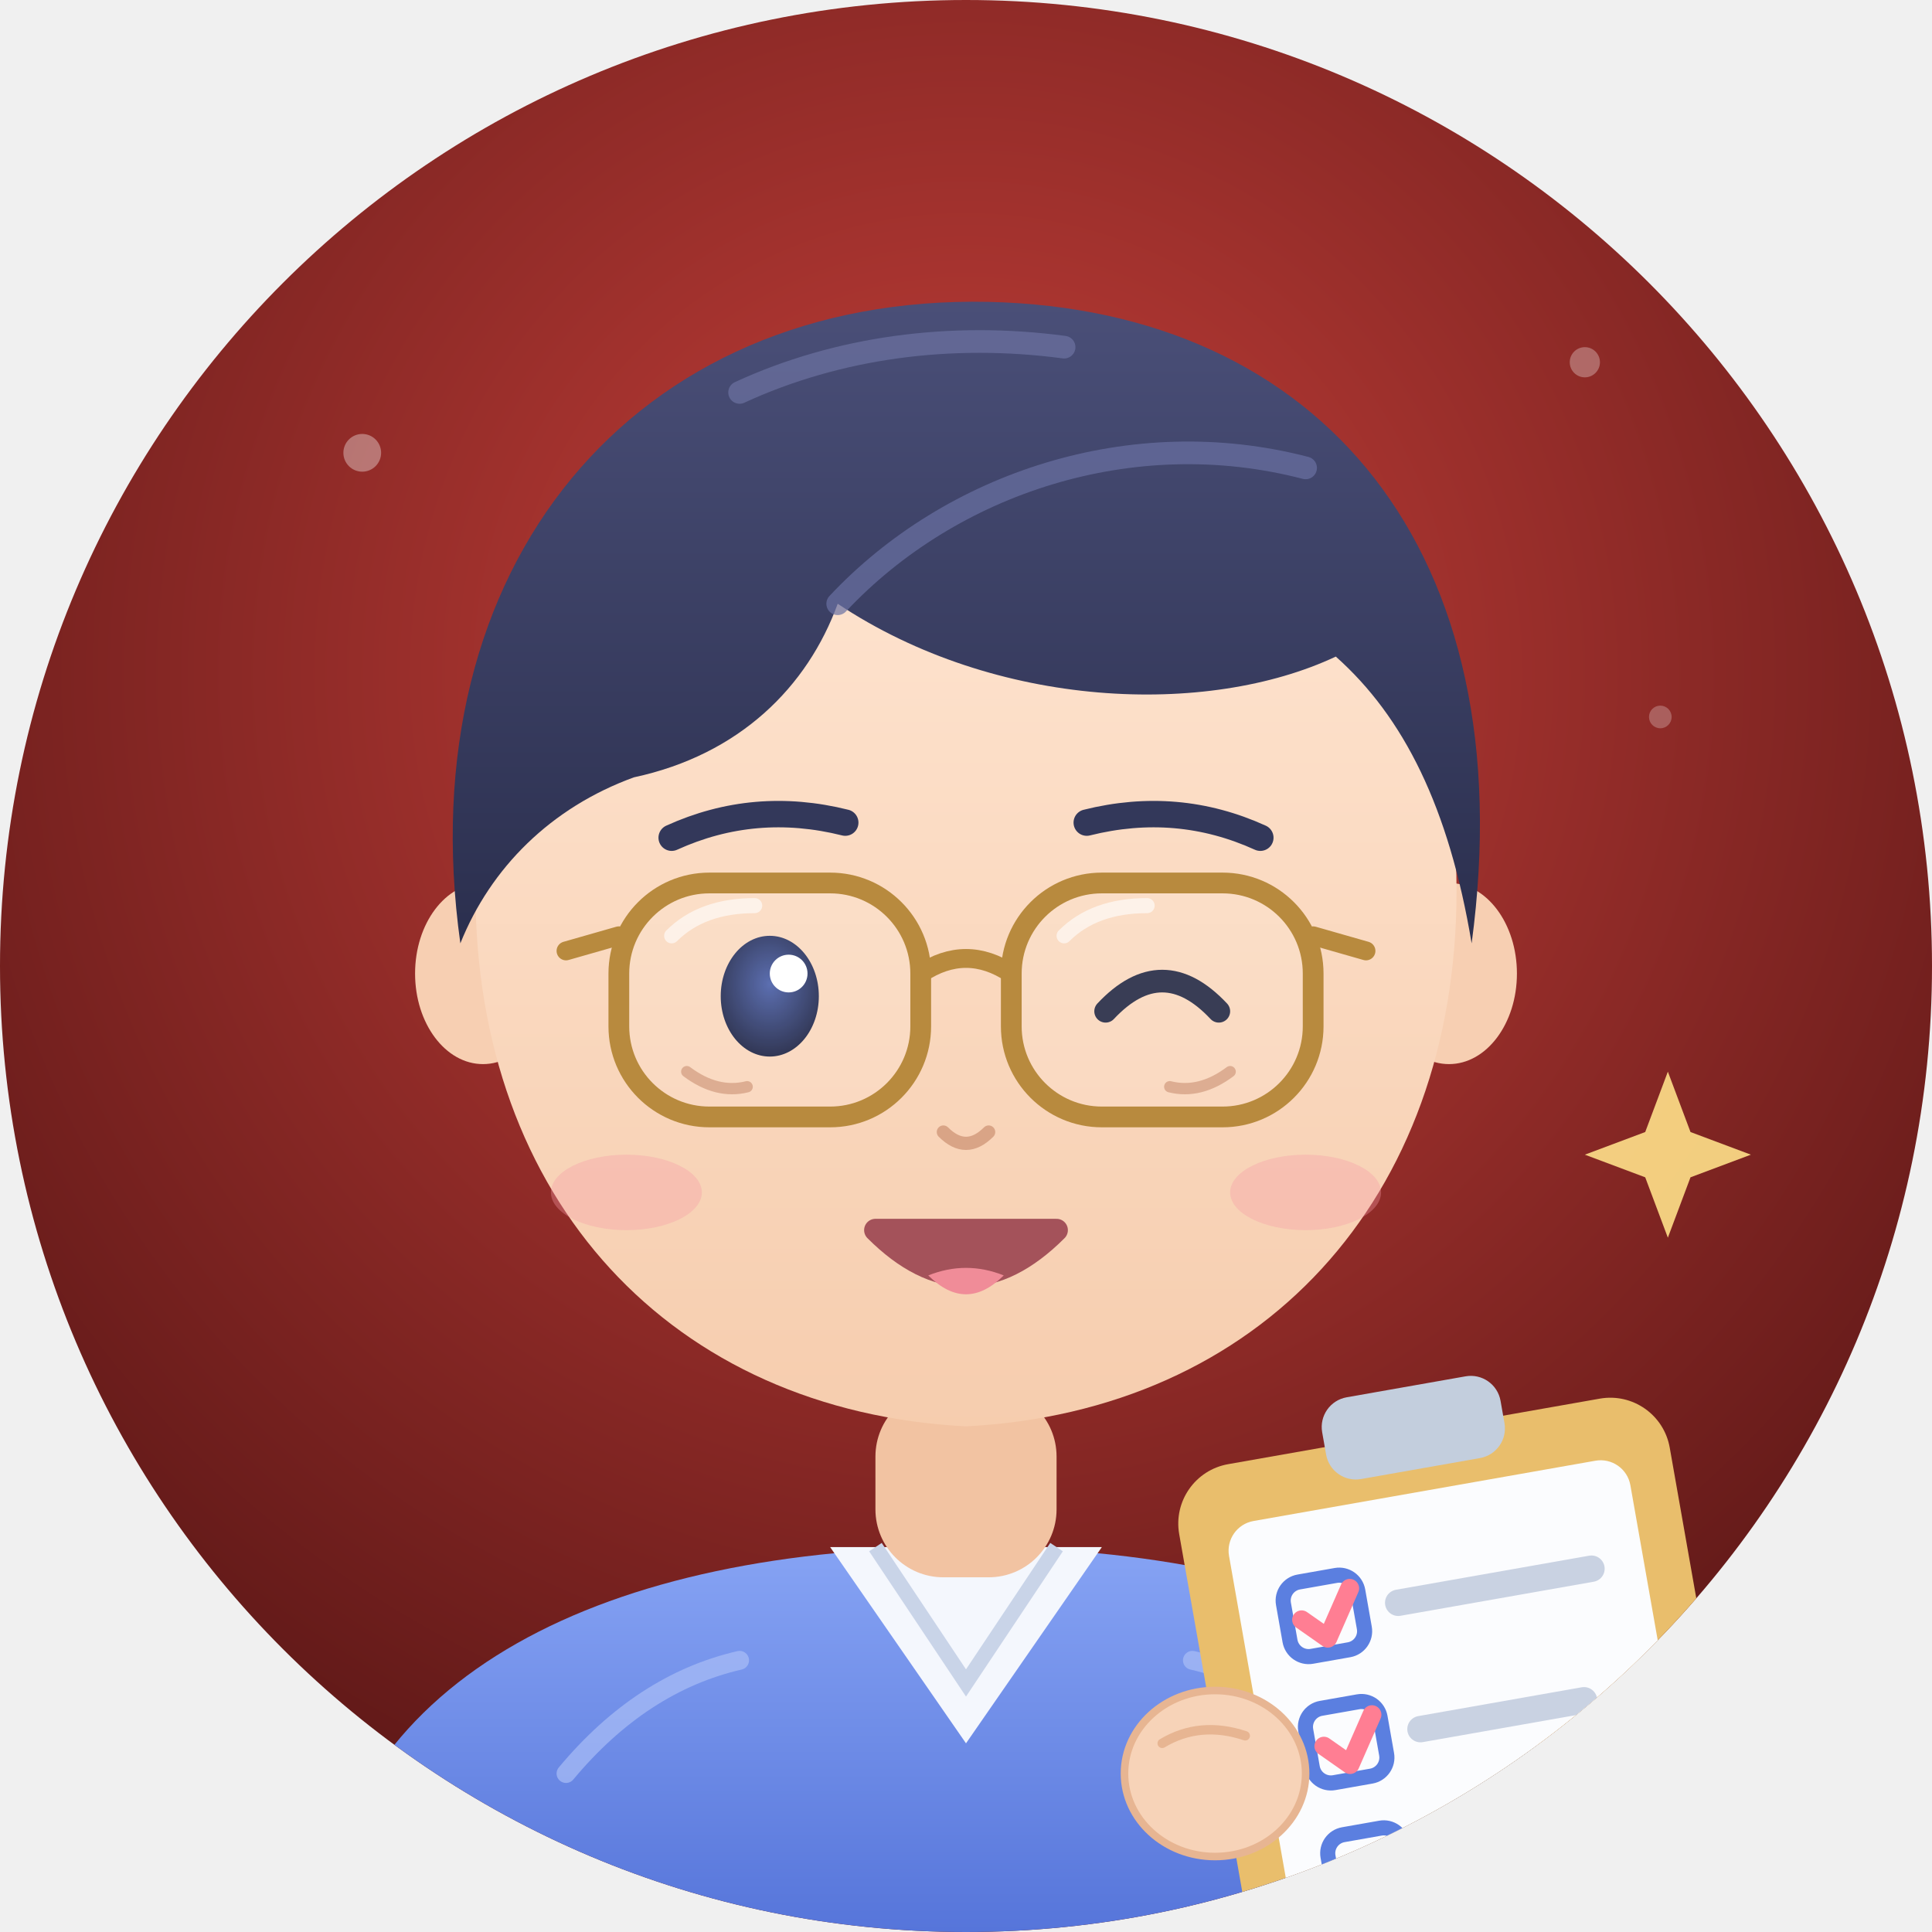
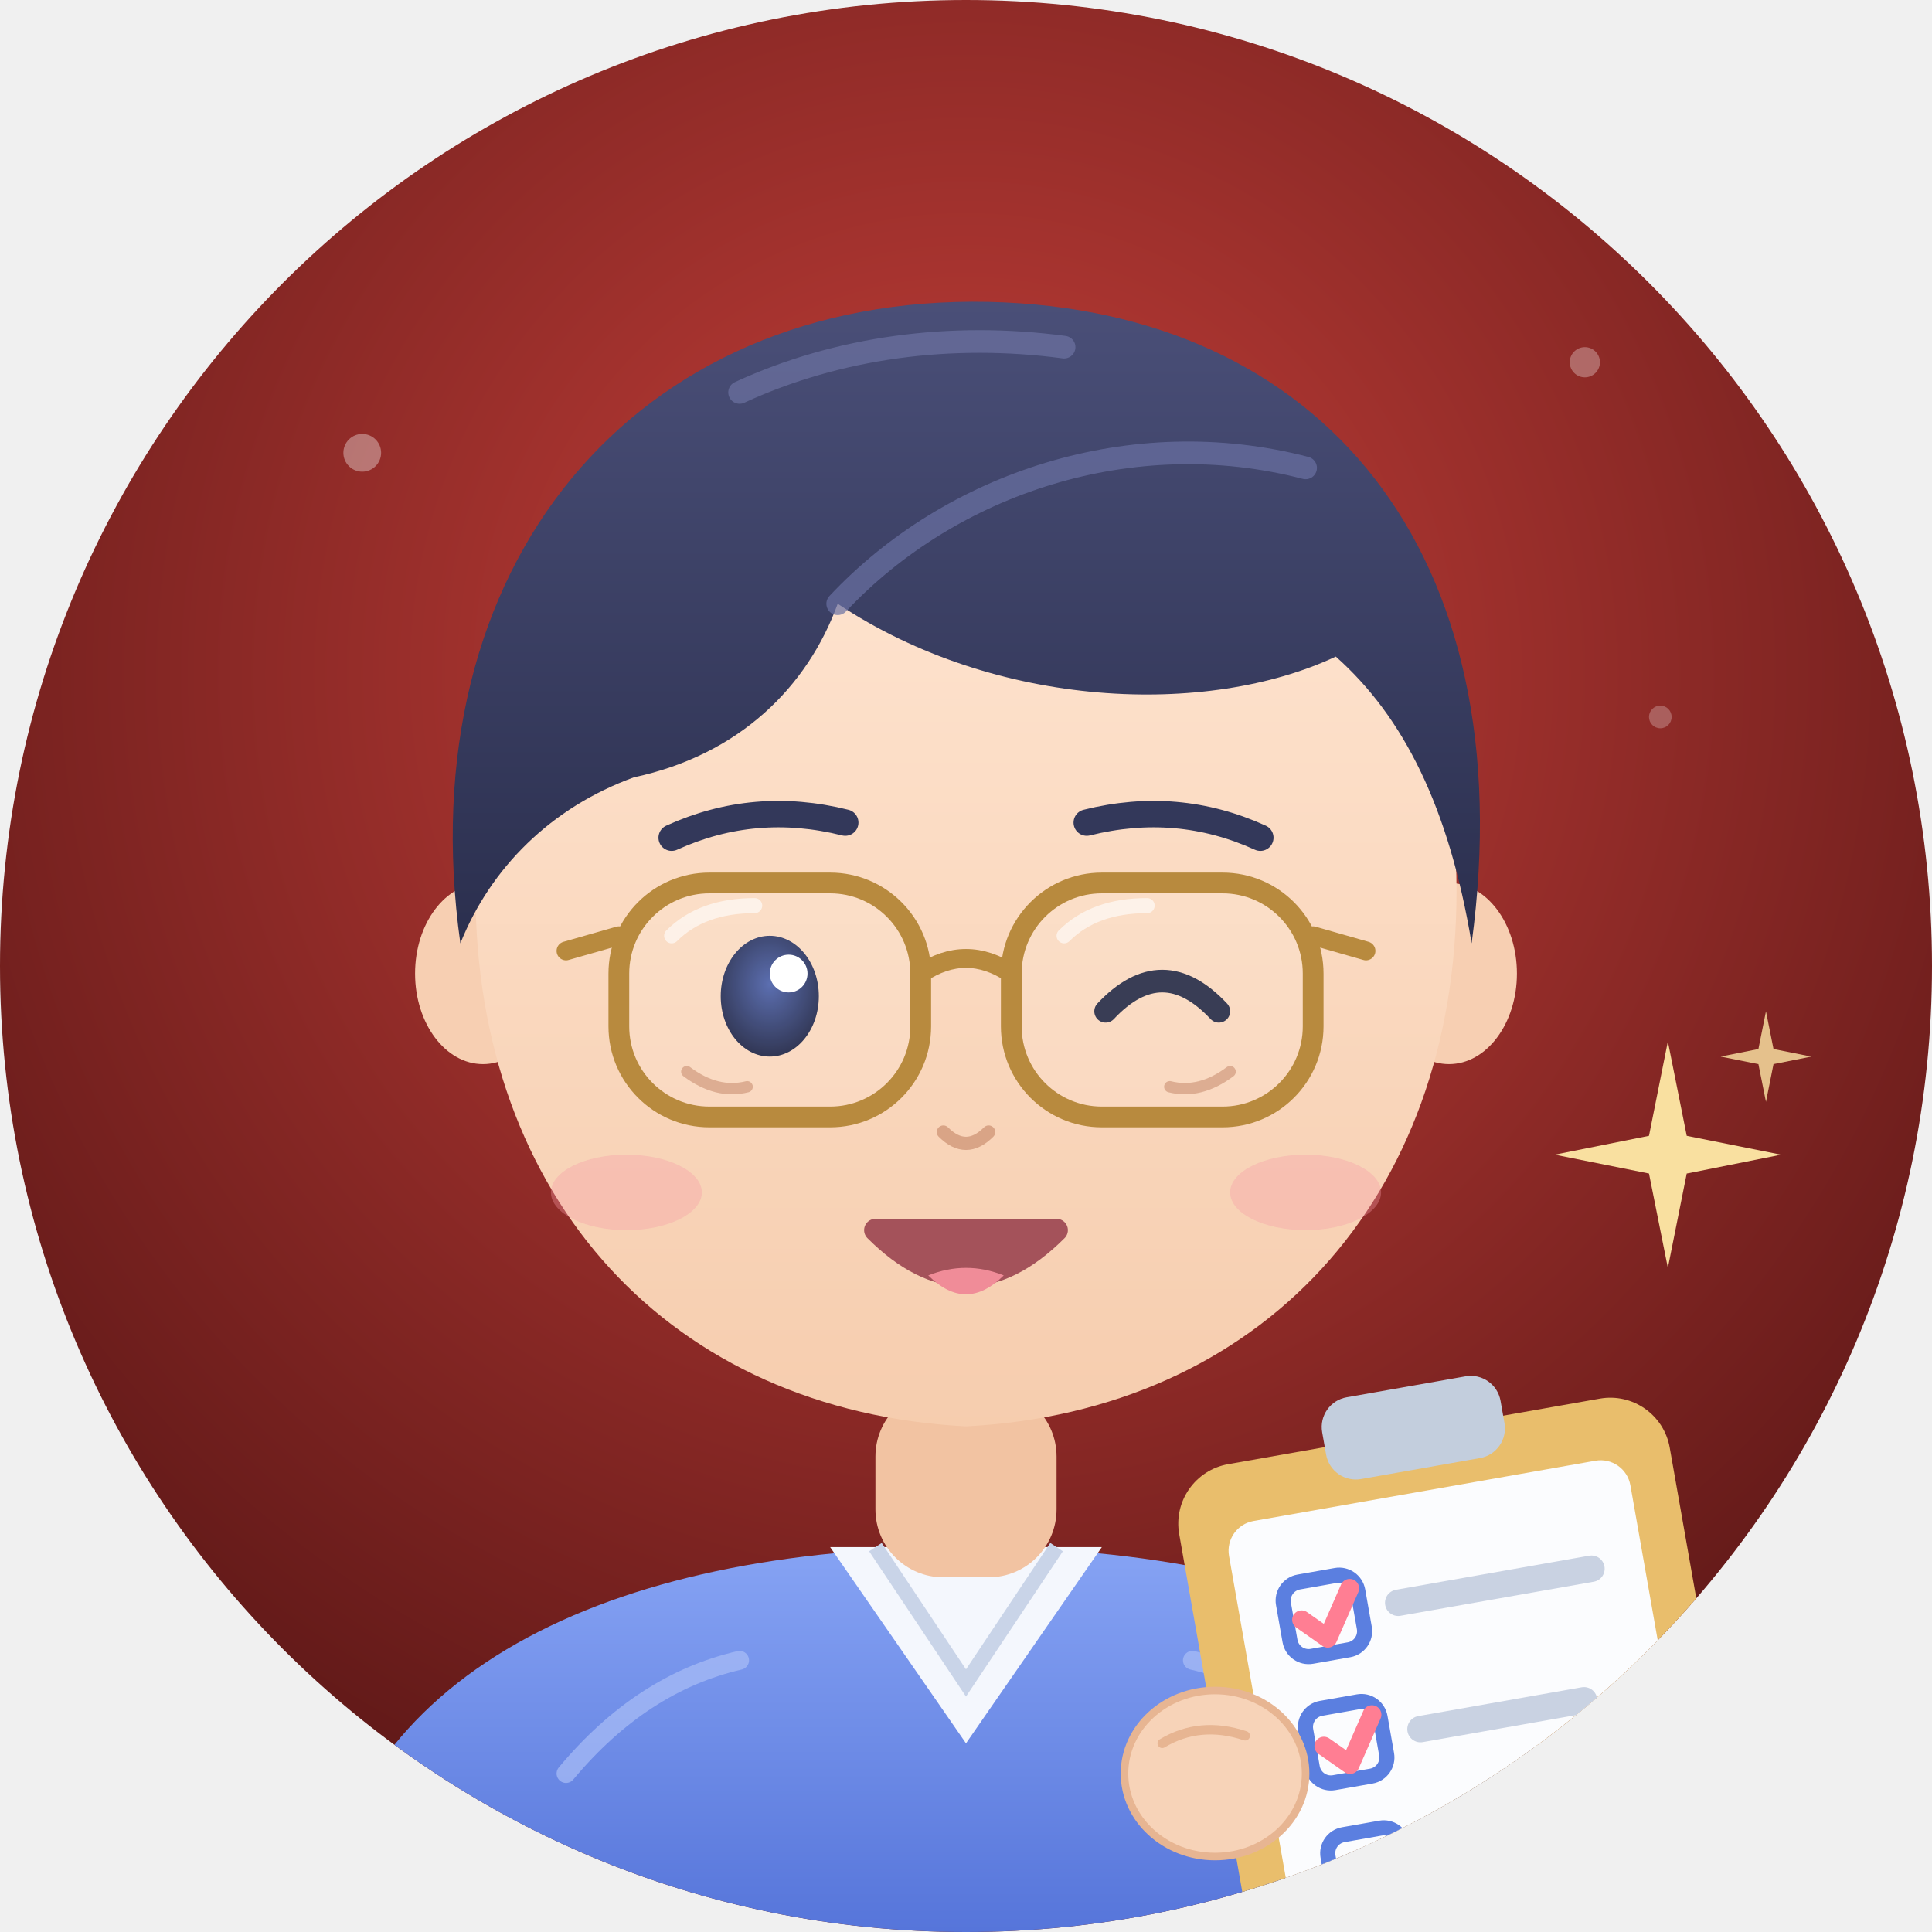
<svg xmlns="http://www.w3.org/2000/svg" viewBox="0 0 512 512" width="512" height="512">
  <defs>
    <radialGradient id="bg" cx="0.5" cy="0.35" r="0.75">
      <stop offset="0" stop-color="#C8403A" />
      <stop offset="1" stop-color="#4E1212" />
    </radialGradient>
    <linearGradient id="skin" x1="0" y1="0" x2="0" y2="1">
      <stop offset="0" stop-color="#FFE6D3" />
      <stop offset="1" stop-color="#F6CDAE" />
    </linearGradient>
    <linearGradient id="coat" x1="0" y1="0" x2="0" y2="1">
      <stop offset="0" stop-color="#86A3F4" />
      <stop offset="1" stop-color="#5675DA" />
    </linearGradient>
    <linearGradient id="hair" x1="0" y1="0" x2="0" y2="1">
      <stop offset="0" stop-color="#4A4F78" />
      <stop offset="1" stop-color="#2B2F4E" />
    </linearGradient>
    <radialGradient id="eye" cx="0.5" cy="0.4" r="0.6">
      <stop offset="0" stop-color="#4A5FA8" />
      <stop offset="1" stop-color="#1B2142" />
    </radialGradient>
    <clipPath id="circle">
      <circle cx="256" cy="256" r="256" />
    </clipPath>
  </defs>
  <g clip-path="url(#circle)">
    <rect width="512" height="512" fill="url(#bg)" />
    <circle cx="96" cy="120" r="5" fill="#FFFFFF" opacity="0.35" />
    <circle cx="420" cy="96" r="4" fill="#FFFFFF" opacity="0.3" />
    <circle cx="440" cy="190" r="3" fill="#FFFFFF" opacity="0.25" />
    <path d="M84,512 C92,444 160,410 256,410 C352,410 420,444 428,512 Z" fill="url(#coat)" />
    <path d="M220,410 L256,462 L292,410 Z" fill="#F4F7FD" />
    <path d="M232,410 L256,446 L280,410" fill="none" stroke="#C9D4E8" stroke-width="4" />
    <path d="M150,470 Q170,446 196,440 M362,470 Q342,446 316,440" fill="none" stroke="#A9BEF7" stroke-width="5" stroke-linecap="round" opacity="0.7" />
    <rect x="232" y="368" width="48" height="50" rx="18" fill="#F2C3A2" />
    <ellipse cx="128" cy="258" rx="18" ry="24" fill="#F7CFB2" />
    <ellipse cx="384" cy="258" rx="18" ry="24" fill="#F7CFB2" />
    <path d="M126,236 C126,150 186,112 256,112 C326,112 386,150 386,236 C386,318 334,374 256,378 C178,374 126,318 126,236 Z" fill="url(#skin)" />
    <path d="M122,250 C108,150 168,78 262,80 C350,82 404,146 390,250              C384,214 372,190 354,174              C320,190 264,188 222,160              C214,182 196,200 168,206              C146,214 130,230 122,250 Z" fill="url(#hair)" />
    <path d="M222,160 C252,128 300,112 346,124" fill="none" stroke="#6A71A3" stroke-width="6" stroke-linecap="round" opacity="0.7" />
    <path d="M196,104 C222,92 252,88 282,92" fill="none" stroke="#7B82B3" stroke-width="6" stroke-linecap="round" opacity="0.5" />
    <path d="M178,222 Q200,212 224,218" fill="none" stroke="#33385A" stroke-width="7" stroke-linecap="round" />
    <path d="M288,218 Q312,212 334,222" fill="none" stroke="#33385A" stroke-width="7" stroke-linecap="round" />
    <ellipse cx="204" cy="264" rx="13" ry="16" fill="url(#eye)" />
    <circle cx="209" cy="258" r="5" fill="#FFFFFF" />
    <path d="M293,268 Q308,252 323,268" fill="none" stroke="#232842" stroke-width="6" stroke-linecap="round" />
    <path d="M182,284 Q190,290 198,288 M326,284 Q318,290 310,288" fill="none" stroke="#D9A486" stroke-width="3" stroke-linecap="round" />
    <rect x="164" y="234" width="80" height="62" rx="24" fill="#FFFFFF" fill-opacity="0.10" stroke="#B88A3E" stroke-width="5.5" />
    <rect x="268" y="234" width="80" height="62" rx="24" fill="#FFFFFF" fill-opacity="0.10" stroke="#B88A3E" stroke-width="5.5" />
    <path d="M244,258 Q256,250 268,258" fill="none" stroke="#B88A3E" stroke-width="5" stroke-linecap="round" />
    <path d="M150,252 L164,248 M362,252 L348,248" stroke="#B88A3E" stroke-width="5" stroke-linecap="round" />
    <path d="M178,248 Q186,240 200,240" fill="none" stroke="#FFFFFF" stroke-opacity="0.6" stroke-width="4" stroke-linecap="round" />
    <path d="M282,248 Q290,240 304,240" fill="none" stroke="#FFFFFF" stroke-opacity="0.6" stroke-width="4" stroke-linecap="round" />
    <ellipse cx="166" cy="316" rx="20" ry="10" fill="#F59AA6" opacity="0.35" />
    <ellipse cx="346" cy="316" rx="20" ry="10" fill="#F59AA6" opacity="0.35" />
    <path d="M250,300 Q256,306 262,300" fill="none" stroke="#D9A486" stroke-width="3.5" stroke-linecap="round" />
    <path d="M232,326 Q256,350 280,326 Z" fill="#A4525A" stroke="#A4525A" stroke-width="6" stroke-linecap="round" stroke-linejoin="round" />
    <path d="M246,338 Q256,348 266,338 Q256,334 246,338 Z" fill="#F08C98" />
    <g transform="translate(18 26) rotate(-10 372 440)">
      <rect x="306" y="352" width="132" height="168" rx="16" fill="#E9BE6C" />
      <rect x="318" y="368" width="108" height="142" rx="8" fill="#FBFCFE" />
      <rect x="348" y="340" width="48" height="22" rx="8" fill="#C3CEDD" />
      <g stroke-linecap="round" stroke-linejoin="round">
        <rect x="330" y="386" width="20" height="20" rx="5" fill="none" stroke="#5B7FE0" stroke-width="4" />
        <path d="M334,396 L340,402 L348,390" fill="none" stroke="#FF7E93" stroke-width="5" />
        <line x1="360" y1="396" x2="412" y2="396" stroke="#C9D2E2" stroke-width="7" />
        <rect x="330" y="420" width="20" height="20" rx="5" fill="none" stroke="#5B7FE0" stroke-width="4" />
        <path d="M334,430 L340,436 L348,424" fill="none" stroke="#FF7E93" stroke-width="5" />
        <line x1="360" y1="430" x2="404" y2="430" stroke="#C9D2E2" stroke-width="7" />
        <rect x="330" y="454" width="20" height="20" rx="5" fill="none" stroke="#5B7FE0" stroke-width="4" />
        <line x1="360" y1="464" x2="408" y2="464" stroke="#C9D2E2" stroke-width="7" />
      </g>
    </g>
    <ellipse cx="322" cy="470" rx="24" ry="22" fill="#F7D3B8" stroke="#E7B592" stroke-width="2" />
    <path d="M308,462 Q318,456 330,460" fill="none" stroke="#E7B592" stroke-width="2.5" stroke-linecap="round" />
-     <path d="M436,300 l6,-16 l6,16 l16,6 l-16,6 l-6,16 l-6,-16 l-16,-6 Z" fill="#FFE08A" opacity="0.9" />
+     <path d="M442,276 L447,301 L472,306 L447,311 L442,336 L437,311 L412,306 L437,301 Z" fill="#FFE9A6" opacity="0.95" />
+     <path d="M468,268 L470,278 L480,280 L470,282 L468,292 L466,282 L456,280 L466,278 Z" fill="#FFE9A6" opacity="0.8" />
  </g>
</svg>
